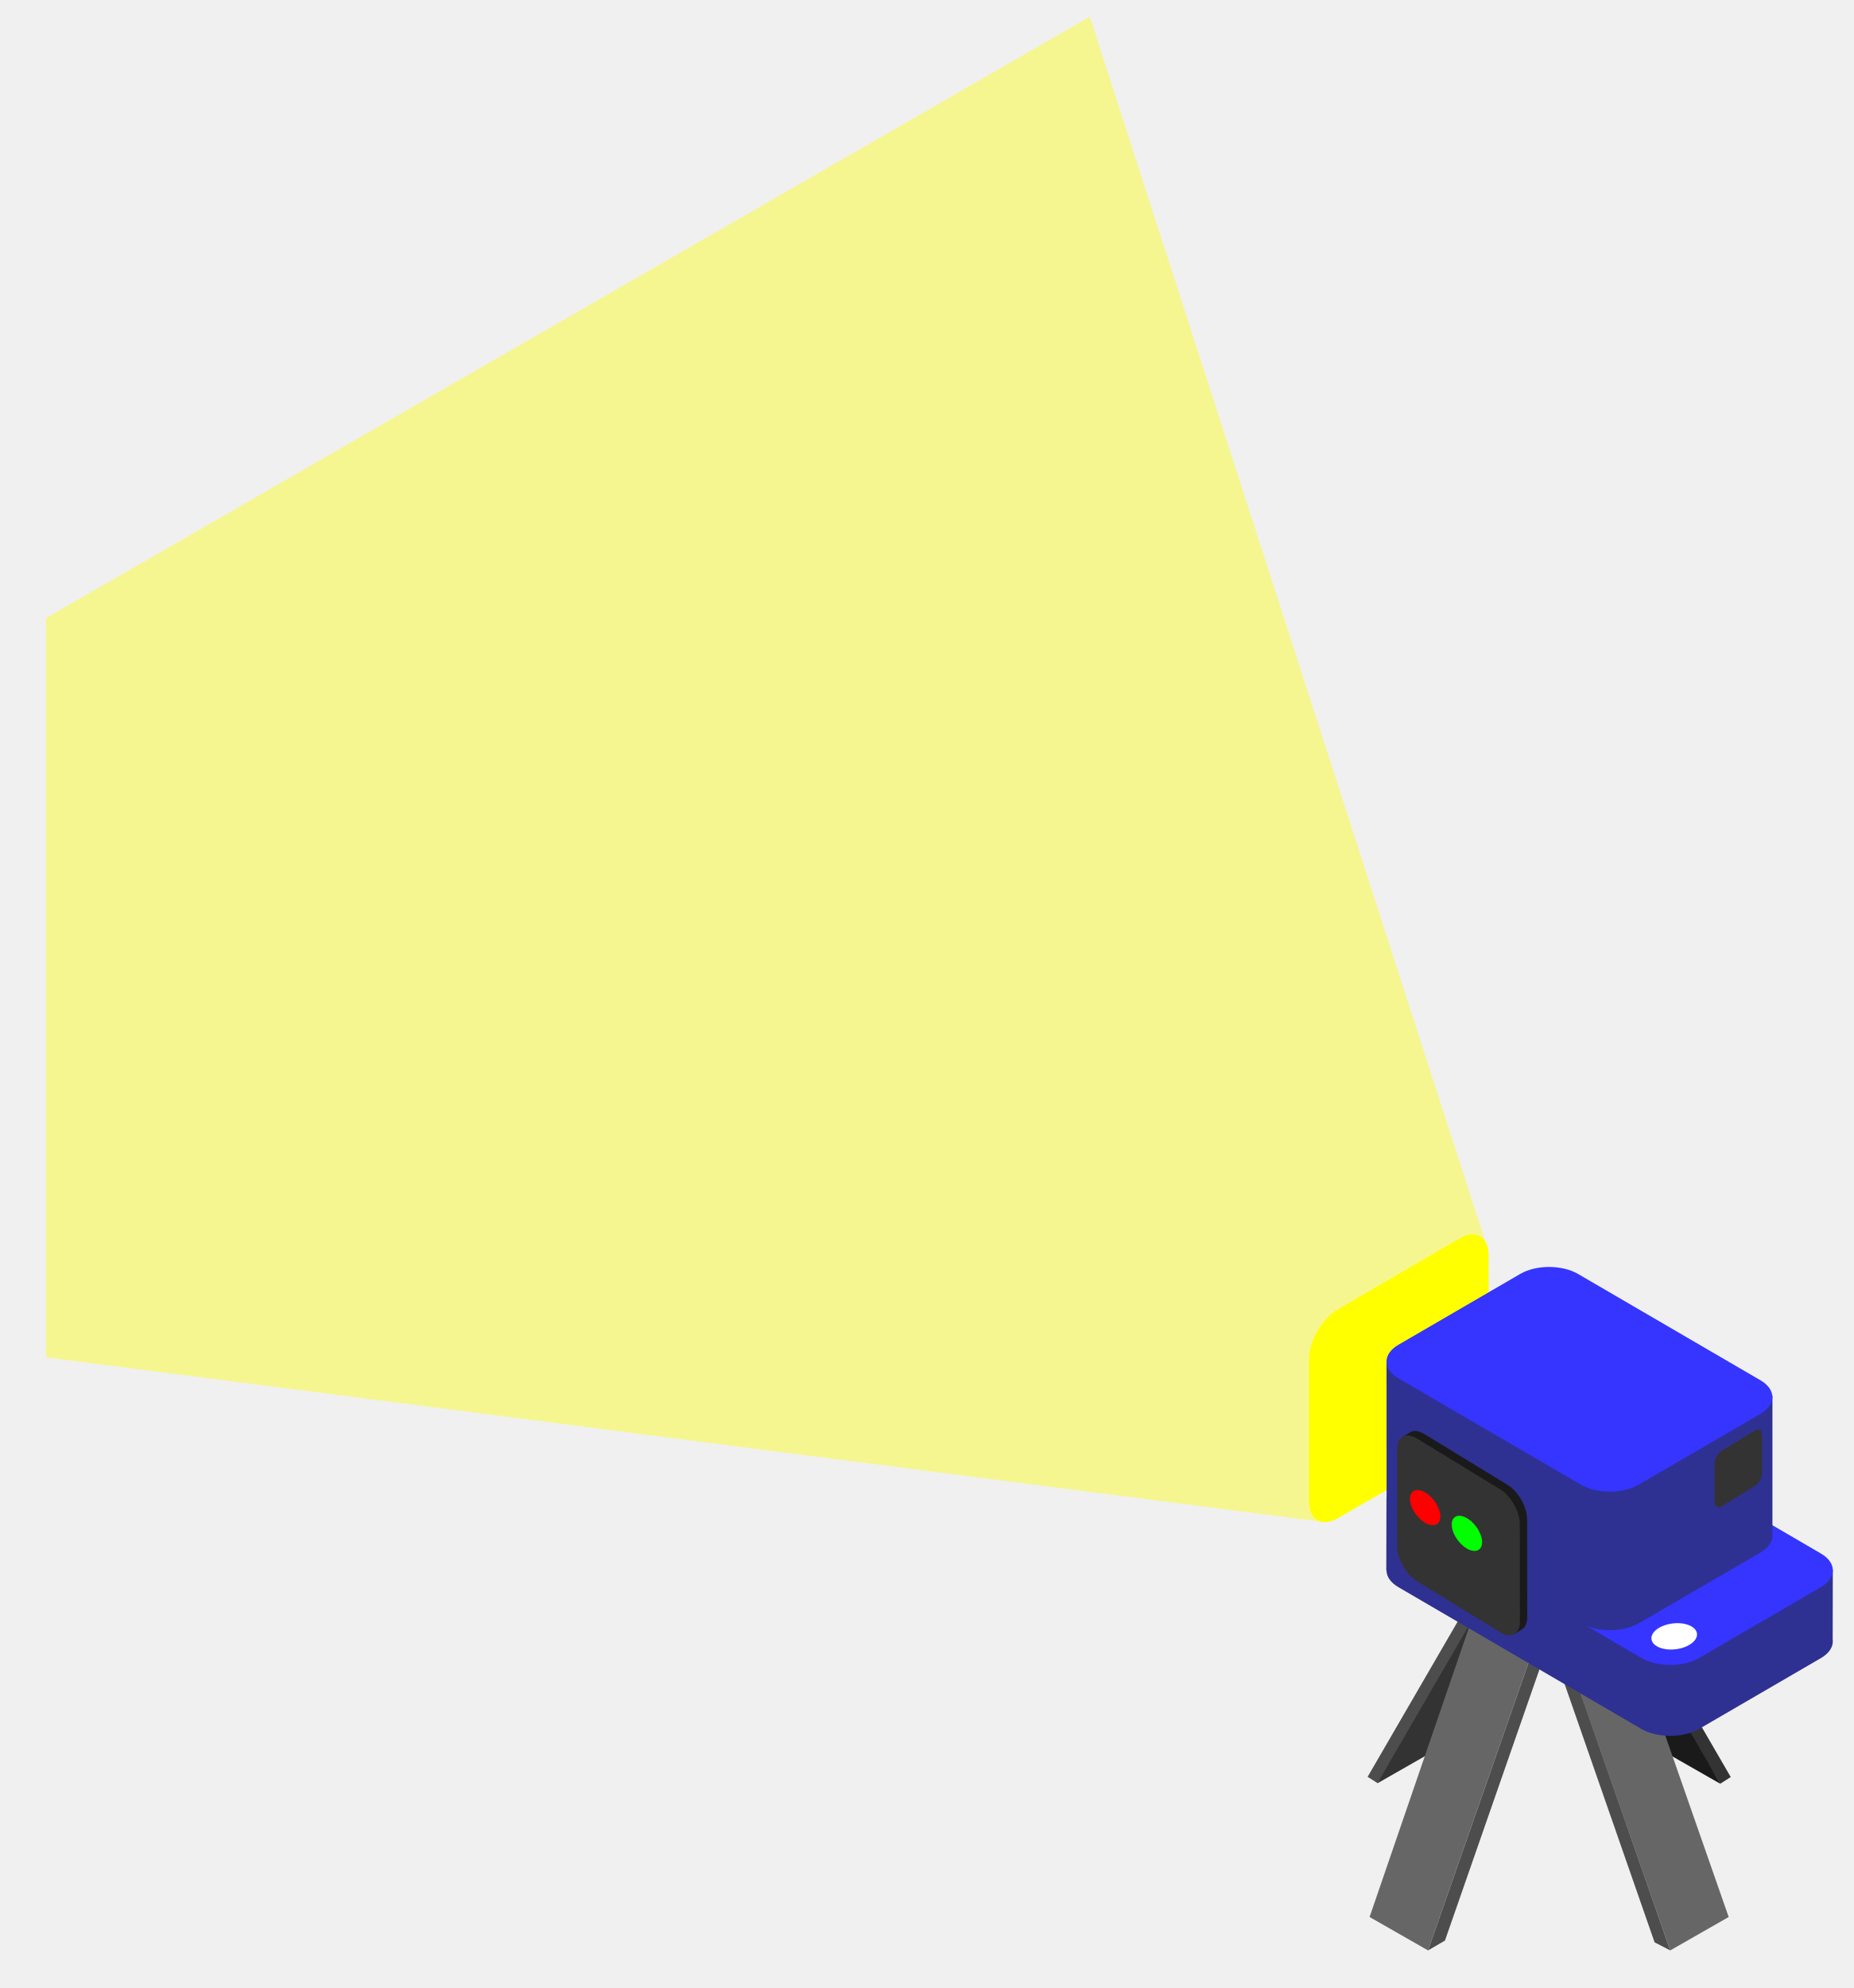
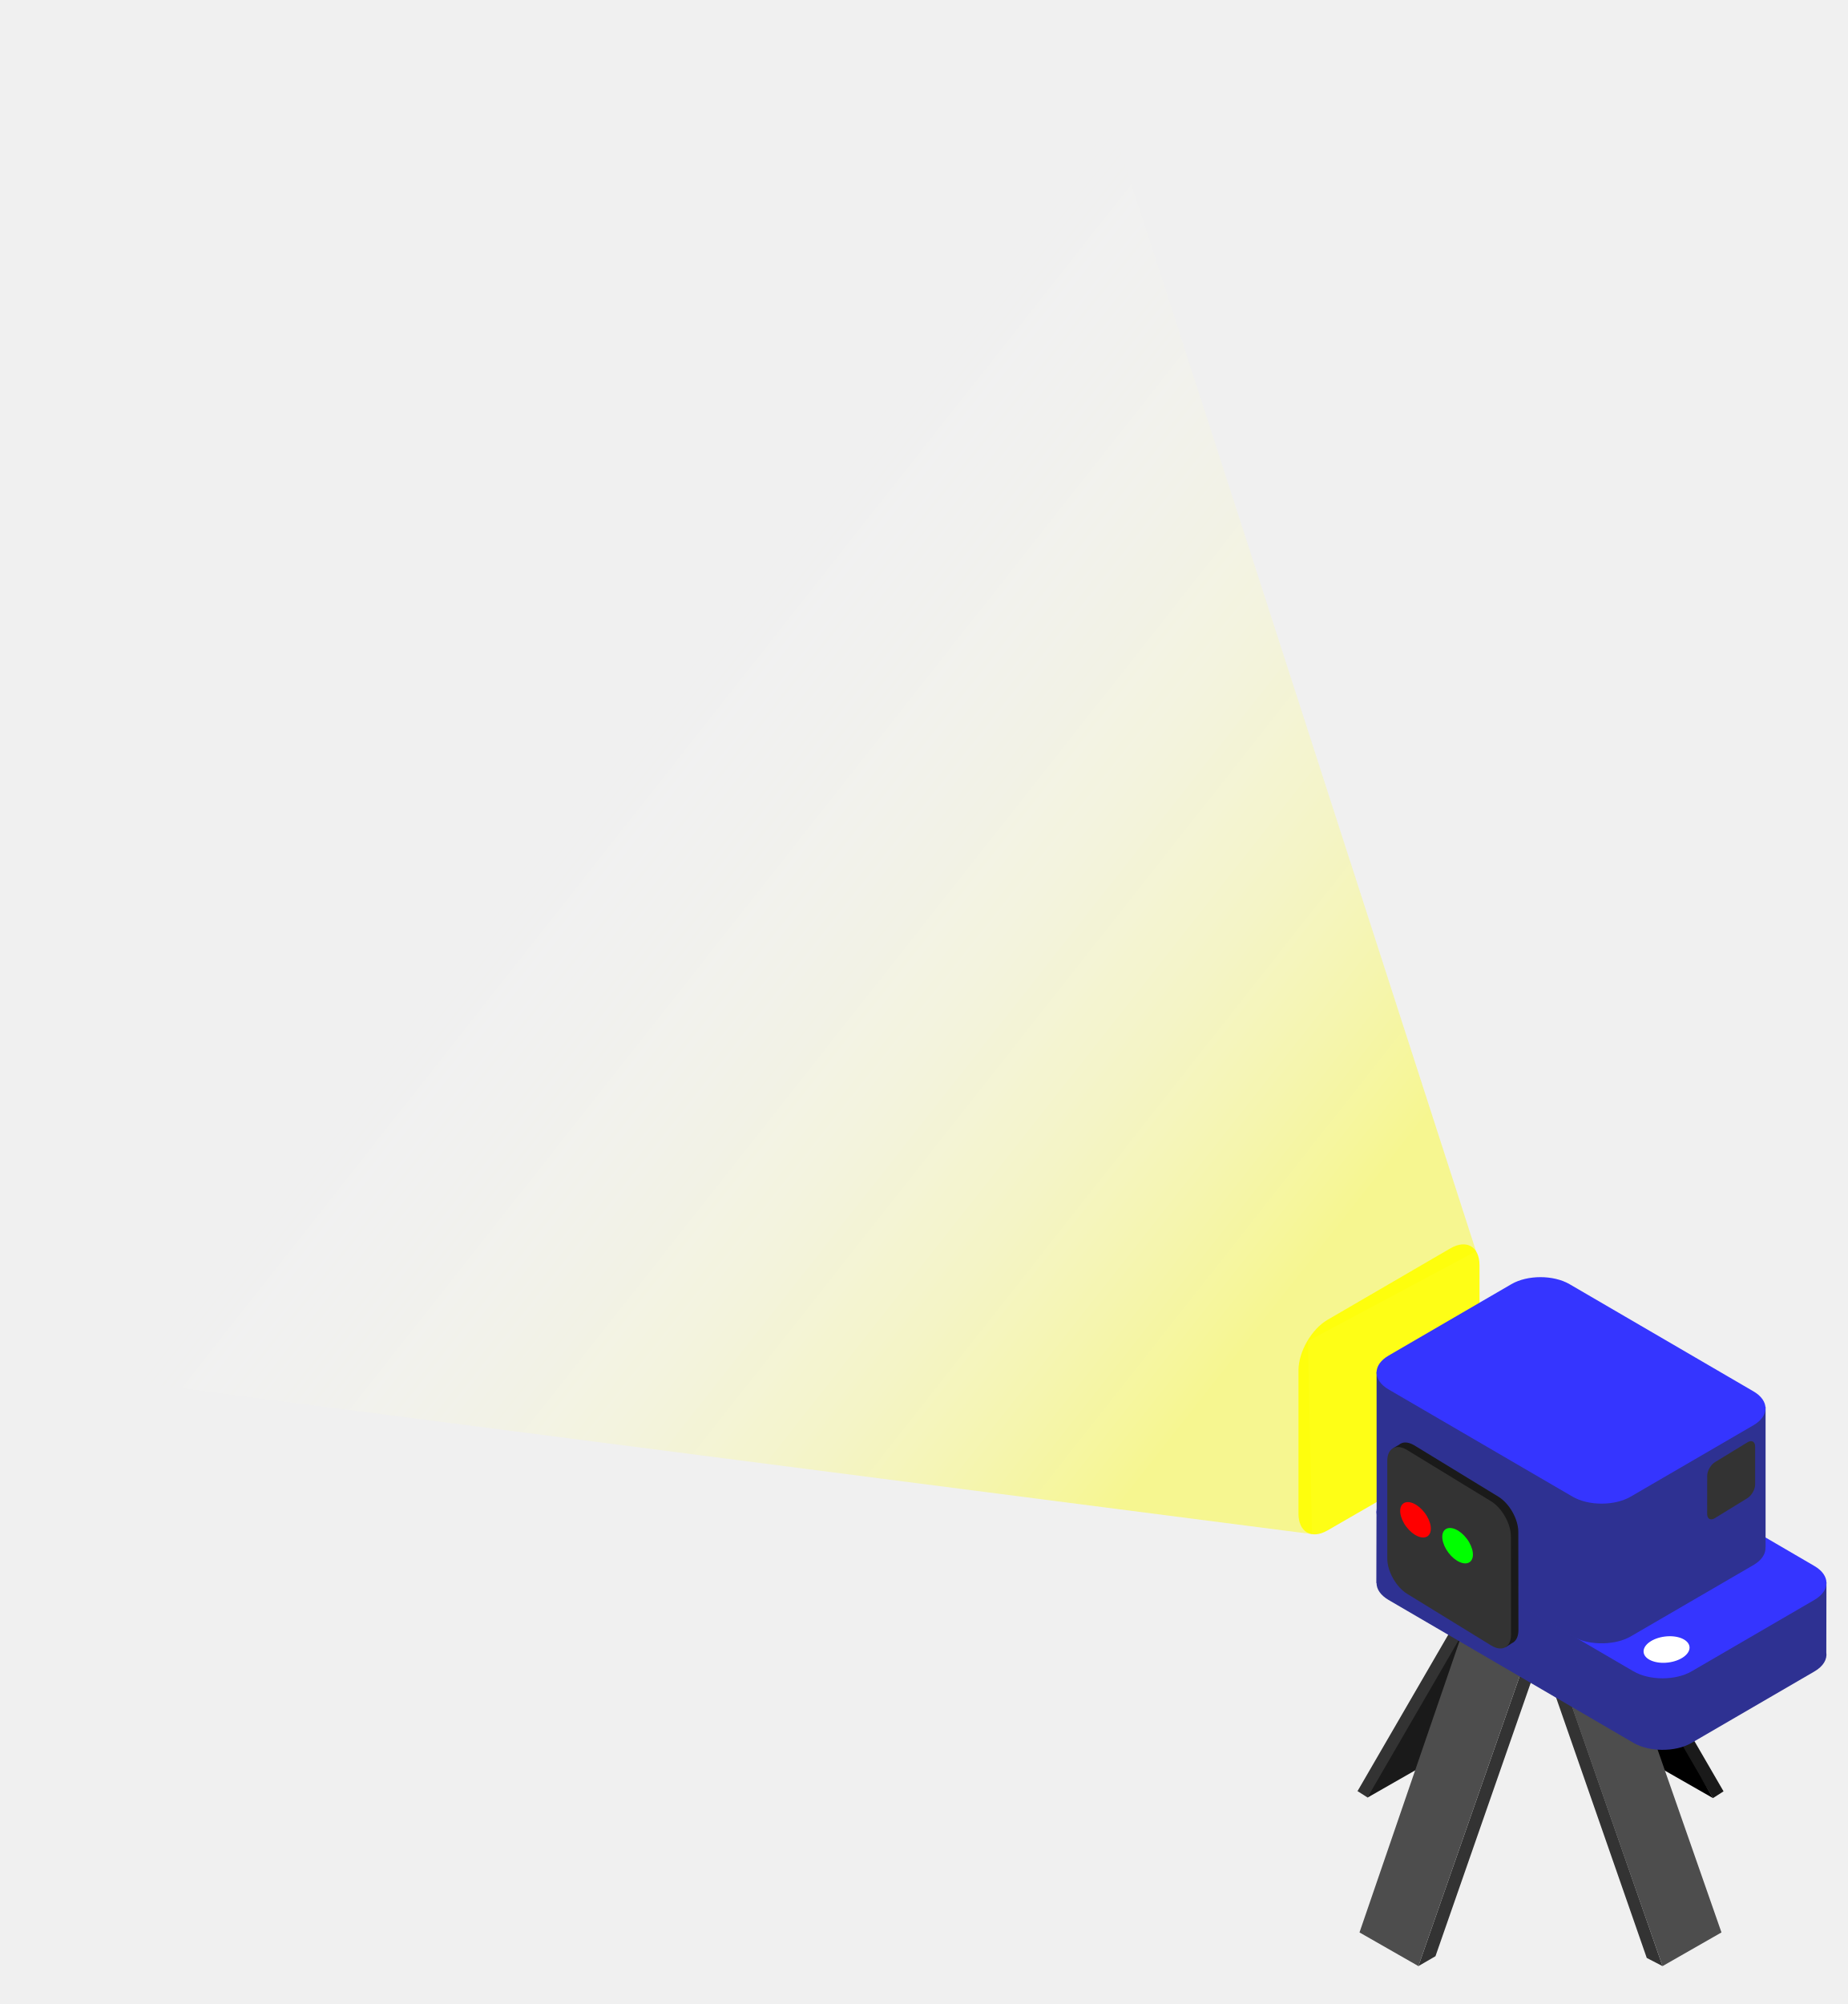
- <svg xmlns="http://www.w3.org/2000/svg" version="1.1" id="Layer_1" x="0px" y="0px" viewBox="0 0 444 476" style="enable-background:new 0 0 444 476;" xml:space="preserve">
+ <svg xmlns="http://www.w3.org/2000/svg" version="1.1" id="Layer_1" x="0px" y="0px" viewBox="0 0 439 476" style="enable-background:new 0 0 439 476;" xml:space="preserve">
  <style type="text/css">
- 	.st0{fill:#FFFF00;}
- 	.st1{fill:#333333;}
- 	.st2{fill:#1A1A1A;}
+ 	.st0{opacity:0.91;fill:#FFFF00;}
+ 	.st1{fill:#1A1A1A;}
+ 	.st2{fill:#333333;}
	.st3{fill:#4D4D4D;}
- 	.st4{fill:#666666;}
- 	.st5{fill:#2E3192;}
- 	.st6{fill:#3535FF;}
- 	.st7{fill:#FFFFFF;}
- 	.st8{fill:#FF0000;}
- 	.st9{fill:#00FF00;}
- 	.st10{opacity:0.4;fill:#FFFF00;}
+ 	.st4{fill:#2E3192;}
+ 	.st5{fill:#3535FF;}
+ 	.st6{fill:#FFFFFF;}
+ 	.st7{fill:#FF0000;}
+ 	.st8{fill:#00FF00;}
+ 	.st9{opacity:0.4;fill:url(#Lightbeam_1_);}
</style>
-   <path id="Spotlight" class="st0" d="M356.51,300.5l0.04,34.14c0,4.42-3.09,9.79-6.92,12l-29.2,16.86c-3.83,2.21-6.93,0.42-6.93-4  v-34c0-4.42,3.1-9.8,6.92-12.02l29.17-16.96C353.4,294.3,356.5,296.08,356.51,300.5z" />
+   <path id="Spotlight" class="st0" d="M351.51,300.5l0.04,34.14c0,4.42-3.09,9.79-6.92,12l-29.2,16.86c-3.83,2.21-6.93,0.42-6.93-4  v-34c0-4.42,3.1-9.8,6.92-12.02l29.17-16.96C348.4,294.3,351.5,296.08,351.51,300.5z" />
  <g id="Projector">
-     <polygon class="st1" points="414.49,425.49 414.5,425.5 385.5,375.5 385.42,375.46 385.42,375.46 385.42,375.45 371.5,367.5    400.5,417.5 409.17,422.46 411.99,427.09  " />
-     <polyline class="st2" points="382.99,377.1 411.99,427.1 397.99,419.1 368.99,369.1 382.99,377.1  " />
-     <polygon class="st3" points="400,467 396.25,465.06 367.34,382.06 371.09,383.95  " />
-     <polygon class="st3" points="370.5,367.5 356.5,375.5 327.53,425.44 327.53,425.44 327.53,425.44 327.5,425.5 327.57,425.46    329.9,426.94 333.14,422.28 341.5,417.5  " />
-     <polyline class="st1" points="329.86,427 358.86,377 372.86,369 343.86,419 329.86,427  " />
-     <polyline class="st3" points="342,467 346.05,464.65 374.99,381.62 371,384 342,467  " />
-     <polygon class="st4" points="356.56,375.83 328,459 342,467 371,384  " />
-     <polygon class="st4" points="371,384 400,467 414,459 385,376  " />
-     <path class="st5" d="M438.91,392.5L438.91,392.5l0.03-16.67l-34.77-5.48l-26.27-15.32c-3.82-2.23-10.01-2.23-13.83-0.01l-12.2,7.09   l-19.83-3.13L332,376l0.05,0.03c0.01,1.45,0.96,2.89,2.86,4l58.18,33.94c1.87,1.09,4.31,1.64,6.76,1.66l0.01,0.01l0.01-0.01   c2.55,0.02,5.1-0.52,7.05-1.66l29.17-16.96C438.21,395.78,439.15,394.12,438.91,392.5z" />
-     <path class="st6" d="M364.08,338.02l-29.17,16.96c-3.82,2.22-3.82,5.83-0.01,8.05l58.18,33.94c3.82,2.23,10.01,2.23,13.83,0.01   l29.17-16.96c3.82-2.22,3.82-5.83,0.01-8.05l-58.18-33.94C374.09,335.8,367.9,335.8,364.08,338.02z" />
-     <path class="st5" d="M424.46,334.16l-92.4-8.33l0.01,33.34l0,0c-0.02,1.47,0.94,2.94,2.86,4.06l43.68,25.45   c2.03,1.18,4.72,1.72,7.38,1.64l0.03,0.02l0.04-0.02c2.32-0.07,4.61-0.6,6.38-1.63l29.17-16.96c1.99-1.16,2.93-2.69,2.85-4.21   l0.02-0.01V334.16z" />
-     <path class="st6" d="M334.92,321.98l29.17-16.96c3.82-2.22,10.01-2.22,13.83,0.01l43.68,25.45c3.82,2.22,3.82,5.83,0,8.05   l-29.17,16.96c-3.82,2.22-10.01,2.22-13.83-0.01l-43.68-25.45C331.09,327.8,331.1,324.2,334.92,321.98z" />
-     <path class="st2" d="M365.76,387.19l-0.03-23.34c0-3.02-2.12-6.76-4.73-8.35l-19.92-12.16c-1.11-0.67-2.12-0.85-2.92-0.61l-0.01,0   l-0.01,0.01c-0.31,0.1-0.58,0.26-0.82,0.47l-1.32,0.76l0.55,0.52c-0.12,0.41-0.19,0.89-0.19,1.43v23.22c0,3.02,2.12,6.76,4.73,8.37   l19.94,12.25c0.51,0.31,1,0.52,1.46,0.63l0.19,0.87l1.65-1.03c0.06-0.03,0.12-0.07,0.18-0.11l0.11-0.07l0,0   C365.34,389.51,365.76,388.54,365.76,387.19z" />
-     <path class="st1" d="M363.97,364.93l0.03,23.34c0,3.02-2.11,4.17-4.73,2.56l-19.94-12.25c-2.61-1.6-4.73-5.35-4.73-8.37V347   c0-3.02,2.11-4.17,4.72-2.58l19.92,12.16C361.85,358.17,363.97,361.91,363.97,364.93z" />
-     <ellipse transform="matrix(0.9927 -0.121 0.121 0.9927 -44.4555 51.3845)" class="st7" cx="400.93" cy="391.79" rx="5.49" ry="3.11" />
-     <path class="st1" d="M410.61,350.56l-0.01,9.05c0,1.17,0.82,1.62,1.83,0.99l7.73-4.75c1.01-0.62,1.84-2.08,1.84-3.25v-9.01   c0-1.17-0.82-1.62-1.83-1l-7.73,4.72C411.43,347.93,410.61,349.38,410.61,350.56z" />
-     <ellipse transform="matrix(0.7992 -0.6011 0.6011 0.7992 -148.4415 277.6497)" class="st8" cx="341.3" cy="360.98" rx="2.74" ry="4.84" />
-     <ellipse transform="matrix(0.7992 -0.6011 0.6011 0.7992 -150.131 284.8959)" class="st9" cx="351.3" cy="367.13" rx="2.74" ry="4.84" />
+     <polygon class="st1" points="409.49,425.49 409.5,425.5 380.5,375.5 380.42,375.46 380.42,375.46 380.42,375.45 366.5,367.5    395.5,417.5 404.17,422.46 406.99,427.09  " />
+     <polyline points="377.99,377.1 406.99,427.1 392.99,419.1 363.99,369.1 377.99,377.1  " />
+     <polygon class="st2" points="365.5,367.5 351.5,375.5 322.53,425.44 322.53,425.44 322.53,425.44 322.5,425.5 322.57,425.46    324.9,426.94 328.14,422.28 336.5,417.5  " />
+     <polyline class="st1" points="324.86,427 353.86,377 367.86,369 338.86,419 324.86,427  " />
+     <polyline class="st2" points="337,467 341.05,464.65 369.99,381.62 366,384 337,467  " />
+     <polygon class="st3" points="351.56,375.83 323,459 337,467 366,384  " />
+     <polygon class="st2" points="395,467 391.25,465.06 362.34,382.06 366.09,383.95  " />
+     <polygon class="st3" points="366,384 395,467 409,459 380,376  " />
+     <path class="st4" d="M433.91,392.5L433.91,392.5l0.03-16.67l-34.77-5.48l-26.27-15.32c-3.82-2.23-10.01-2.23-13.83-0.01l-12.2,7.09   l-19.83-3.13L327,376l0.05,0.03c0.01,1.45,0.96,2.89,2.86,4l58.18,33.94c1.87,1.09,4.31,1.64,6.76,1.66l0.01,0.01l0.01-0.01   c2.55,0.02,5.1-0.52,7.05-1.66l29.17-16.96C433.21,395.78,434.15,394.12,433.91,392.5z" />
+     <path class="st5" d="M359.08,338.02l-29.17,16.96c-3.82,2.22-3.82,5.83-0.01,8.05l58.18,33.94c3.82,2.23,10.01,2.23,13.83,0.01   l29.17-16.96c3.82-2.22,3.82-5.83,0.01-8.05l-58.18-33.94C369.09,335.8,362.9,335.8,359.08,338.02z" />
+     <path class="st4" d="M419.46,334.16l-92.4-8.33l0.01,33.34l0,0c-0.02,1.47,0.94,2.94,2.86,4.06l43.68,25.45   c2.03,1.18,4.72,1.72,7.38,1.64l0.03,0.02l0.04-0.02c2.32-0.07,4.61-0.6,6.38-1.63l29.17-16.96c1.99-1.16,2.93-2.69,2.85-4.21   l0.02-0.01V334.16z" />
+     <path class="st5" d="M329.92,321.98l29.17-16.96c3.82-2.22,10.01-2.22,13.83,0.01l43.68,25.45c3.82,2.22,3.82,5.83,0,8.05   l-29.17,16.96c-3.82,2.22-10.01,2.22-13.83-0.01l-43.68-25.45C326.09,327.8,326.1,324.2,329.92,321.98z" />
+     <path class="st1" d="M360.76,387.19l-0.03-23.34c0-3.02-2.12-6.76-4.73-8.35l-19.92-12.16c-1.11-0.67-2.12-0.85-2.92-0.61l-0.01,0   l-0.01,0.01c-0.31,0.1-0.58,0.26-0.82,0.47l-1.32,0.76l0.55,0.52c-0.12,0.41-0.19,0.89-0.19,1.43v23.22c0,3.02,2.12,6.76,4.73,8.37   l19.94,12.25c0.51,0.31,1,0.52,1.46,0.63l0.19,0.87l1.65-1.03c0.06-0.03,0.12-0.07,0.18-0.11l0.11-0.07l0,0   C360.34,389.51,360.76,388.54,360.76,387.19z" />
+     <path class="st2" d="M358.97,364.93l0.03,23.34c0,3.02-2.11,4.17-4.73,2.56l-19.94-12.25c-2.61-1.6-4.73-5.35-4.73-8.37V347   c0-3.02,2.11-4.17,4.72-2.58l19.92,12.16C356.85,358.17,358.97,361.91,358.97,364.93z" />
+     <ellipse transform="matrix(0.9927 -0.121 0.121 0.9927 -44.4922 50.7796)" class="st6" cx="395.93" cy="391.79" rx="5.49" ry="3.11" />
+     <path class="st2" d="M405.61,350.56l-0.01,9.05c0,1.17,0.82,1.62,1.83,0.99l7.73-4.75c1.01-0.62,1.84-2.08,1.84-3.25v-9.01   c0-1.17-0.82-1.62-1.83-1l-7.73,4.72C406.43,347.93,405.61,349.38,405.61,350.56z" />
+     <ellipse transform="matrix(0.7992 -0.6011 0.6011 0.7992 -149.4456 274.6441)" class="st7" cx="336.3" cy="360.98" rx="2.74" ry="4.84" />
+     <ellipse transform="matrix(0.7992 -0.6011 0.6011 0.7992 -151.1351 281.8904)" class="st8" cx="346.3" cy="367.13" rx="2.74" ry="4.84" />
  </g>
-   <polygon id="Lightbeam" class="st10" points="315.77,318.53 355.69,297.2 261,4 11,148 11,325 316.71,364.39 315.77,318.53 " />
+   <linearGradient id="Lightbeam_1_" gradientUnits="userSpaceOnUse" x1="65.304" y1="112.659" x2="337.421" y2="327.387">
+     <stop offset="0.286" style="stop-color:#FFFFFF;stop-opacity:0" />
+     <stop offset="0.34" style="stop-color:#FFFFF3;stop-opacity:0.088" />
+     <stop offset="0.436" style="stop-color:#FFFFD3;stop-opacity:0.247" />
+     <stop offset="0.566" style="stop-color:#FFFF9F;stop-opacity:0.46" />
+     <stop offset="0.723" style="stop-color:#FFFF57;stop-opacity:0.717" />
+     <stop offset="0.894" style="stop-color:#FFFF00" />
+   </linearGradient>
+   <polygon id="Lightbeam" class="st9" points="310.77,318.53 311.71,364.39 6,325 6,148 256,4 350.69,297.2 " />
</svg>
